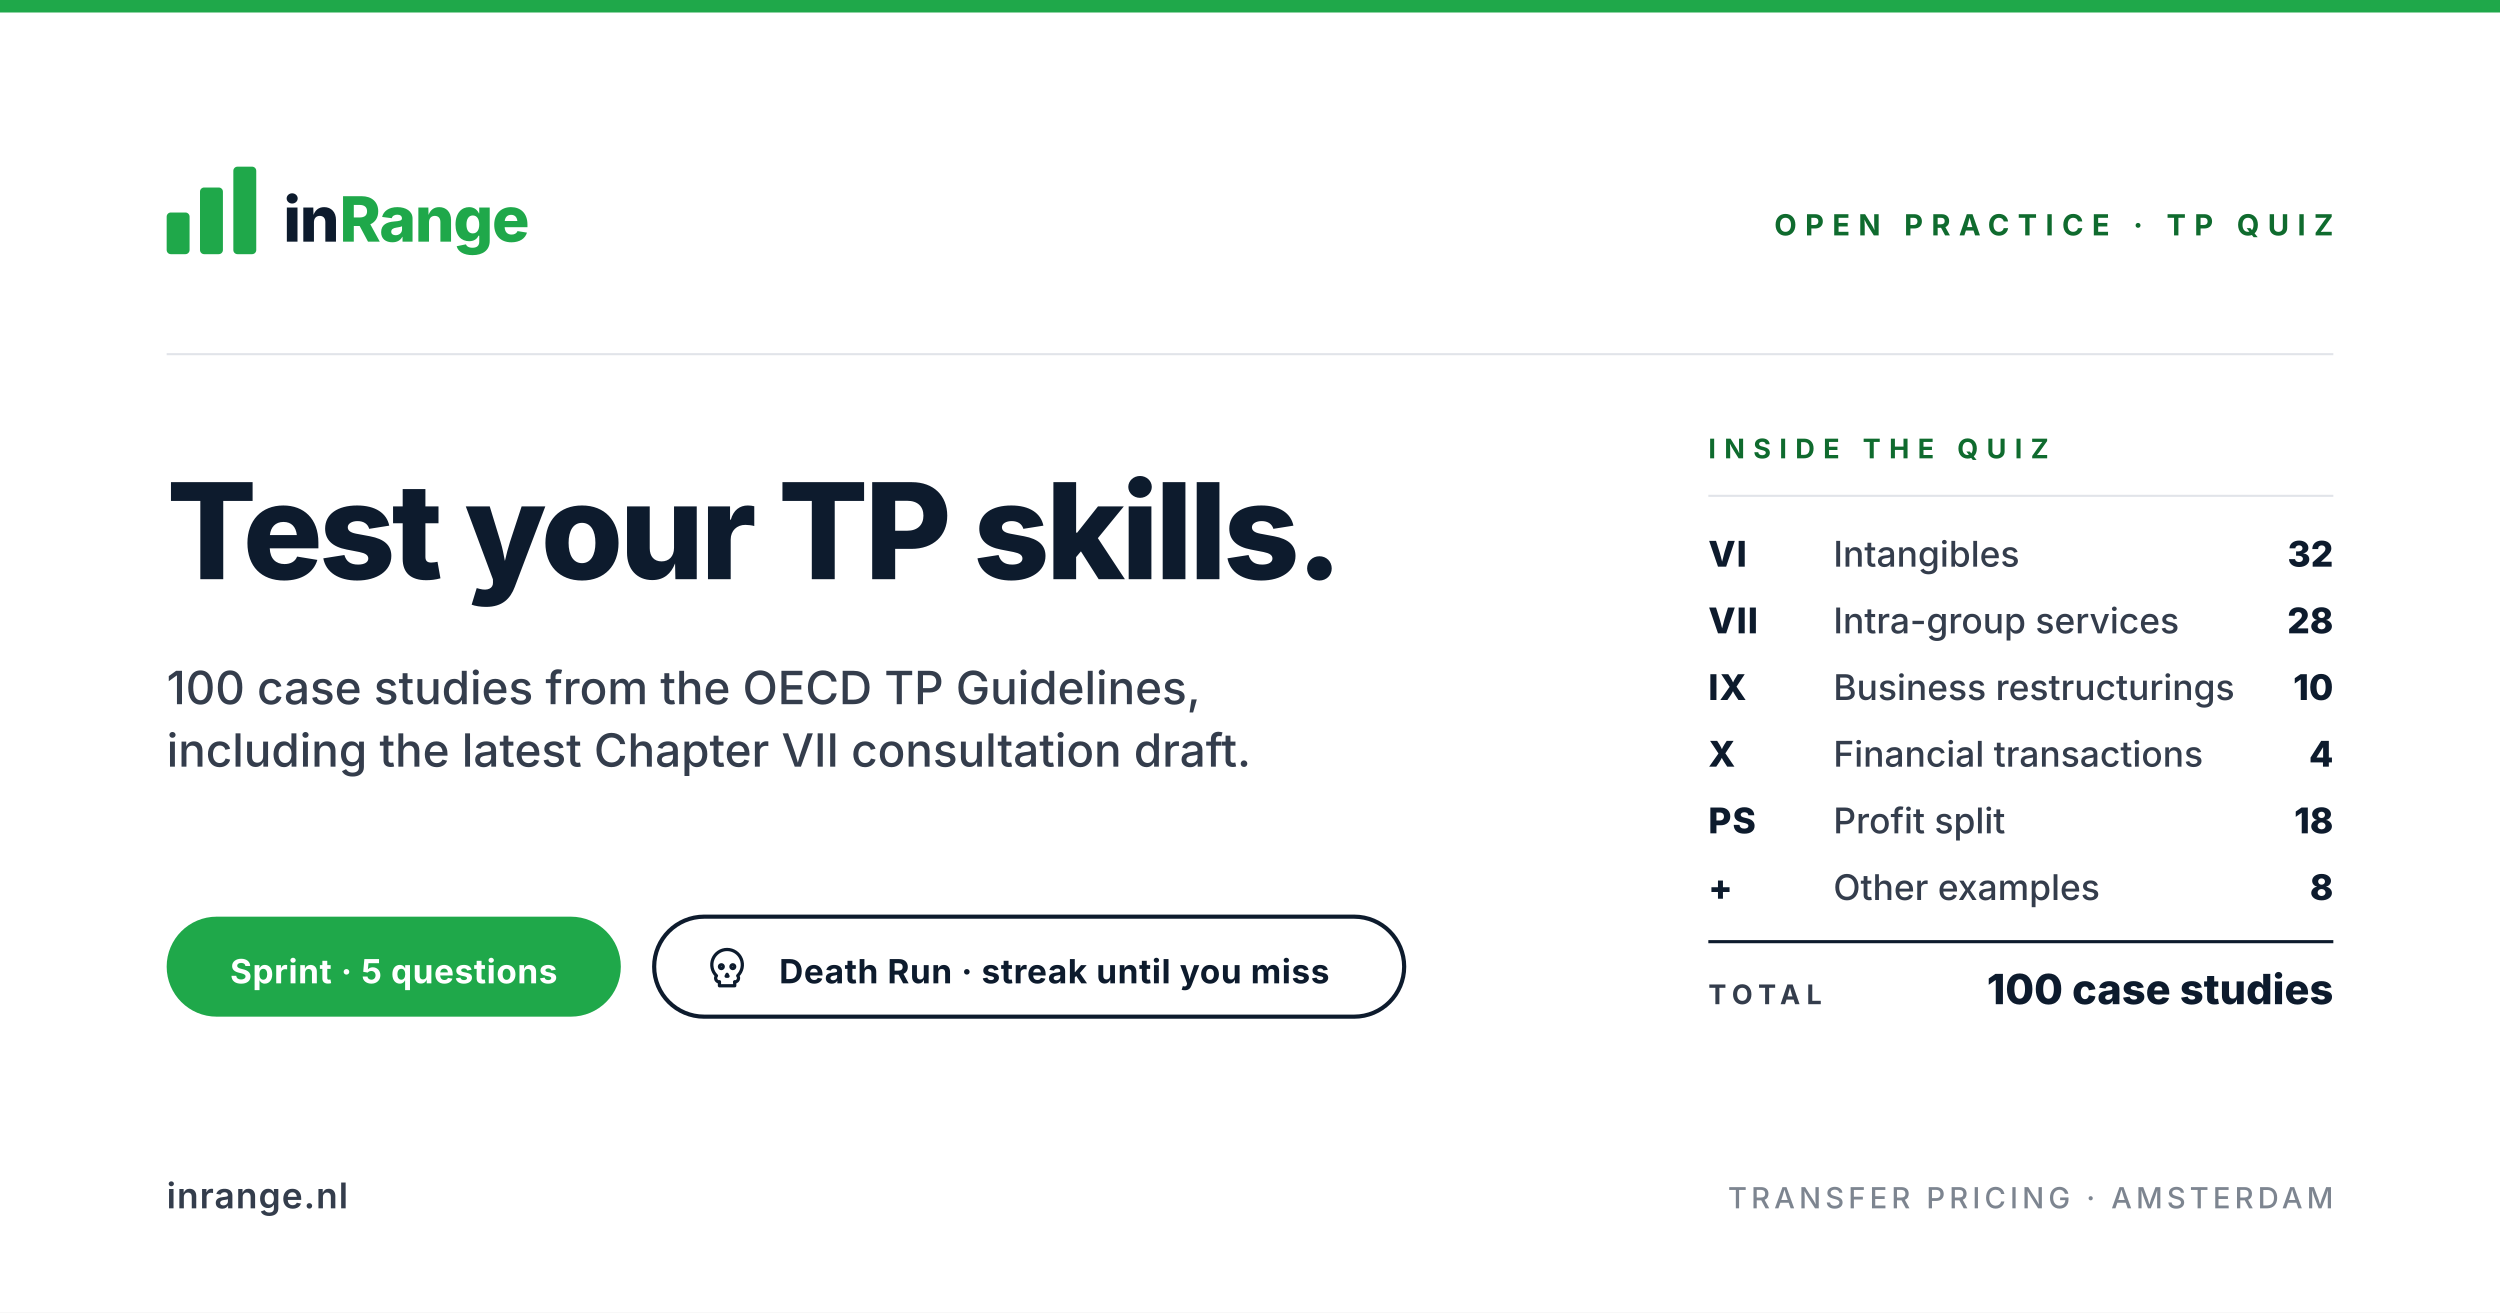
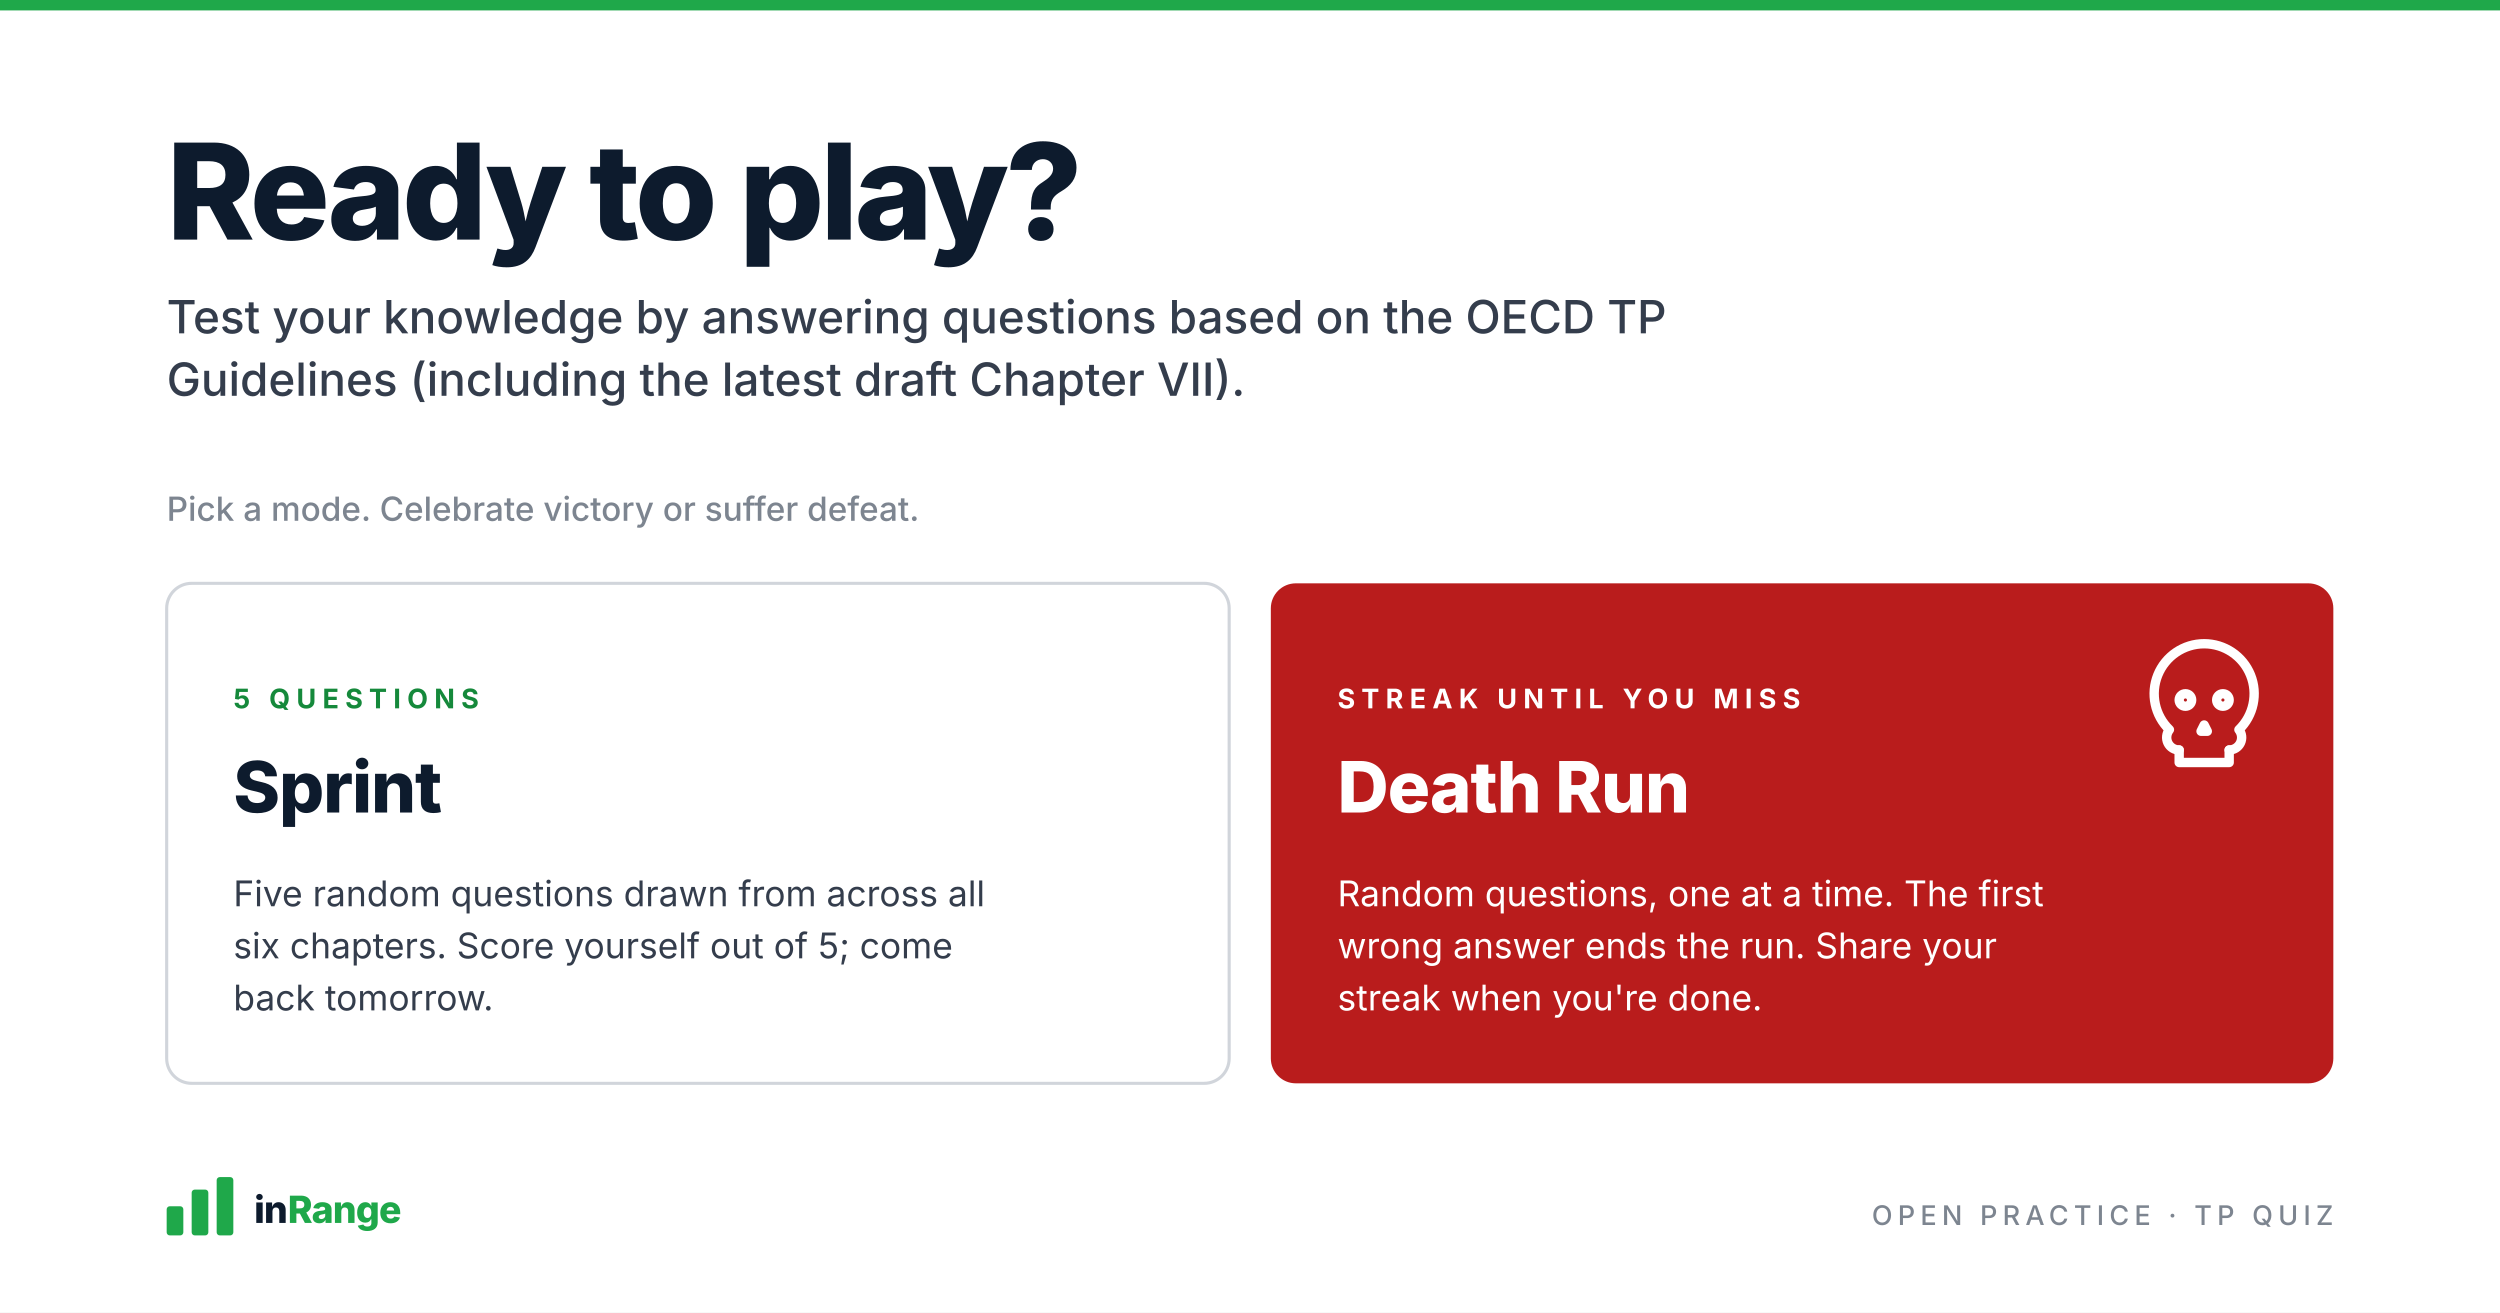
<svg xmlns="http://www.w3.org/2000/svg" width="1200" height="630" viewBox="0 0 1200 630" font-family="-apple-system, BlinkMacSystemFont, 'Segoe UI', system-ui, sans-serif">
  <rect width="1200" height="630" fill="#FFFFFF" />
-   <rect x="0" y="0" width="1200" height="6" fill="#1FA84A" />
-   <g transform="translate(80, 80)">
-     <rect x="0" y="22" width="11" height="20" rx="2" fill="#1FA84A" />
-     <rect x="16" y="10" width="11" height="32" rx="2" fill="#1FA84A" />
-     <rect x="32" y="0" width="11" height="42" rx="2" fill="#1FA84A" />
-     <text x="56" y="36" font-weight="800" font-size="30" fill="#0D1B2D" letter-spacing="-0.6">in<tspan fill="#1FA84A">Range</tspan>
-     </text>
+   <rect x="0" y="0" width="1200" height="5" fill="#1FA84A" />
+   <text x="80" y="115" font-weight="800" font-size="64" fill="#0D1B2D" letter-spacing="-1.8">Ready to play?</text>
+   <text x="80" y="160" font-weight="500" font-size="22" fill="#343D4C">Test your knowledge by answering questions based on the OECD TP</text>
+   <text x="80" y="190" font-weight="500" font-size="22" fill="#343D4C">Guidelines (including the latest draft Chapter VII).</text>
+   <text x="80" y="250" font-weight="500" font-size="16" fill="#7D8590">Pick a mode. Celebrate victory or suffer defeat.</text>
+   <g transform="translate(80, 280)">
+     <rect width="510" height="240" rx="12" fill="#FFFFFF" stroke="#D1D5DB" stroke-width="1.5" />
+     <text x="32" y="60" font-weight="700" font-size="13" fill="#15893B" letter-spacing="3">5 QUESTIONS</text>
+     <text x="32" y="110" font-weight="800" font-size="34" fill="#0D1B2D" letter-spacing="-0.5">Sprint</text>
+     <text x="32" y="155" font-weight="400" font-size="17" fill="#343D4C">Five random questions drawn from across all</text>
+     <text x="32" y="180" font-weight="400" font-size="17" fill="#343D4C">six chapters. Score yourself out of 5; come</text>
+     <text x="32" y="205" font-weight="400" font-size="17" fill="#343D4C">back tomorrow.</text>
  </g>
-   <text x="1120" y="113" font-weight="700" font-size="14" fill="#0F6B2E" letter-spacing="4" text-anchor="end">OPEN PRACTICE · TP QUIZ</text>
-   <line x1="80" y1="170" x2="1120" y2="170" stroke="#E1E4E9" stroke-width="1" />
-   <text x="80" y="278" font-weight="800" font-size="64" fill="#0D1B2D" letter-spacing="-1.8">Test your TP skills.</text>
-   <text x="80" y="338" font-weight="500" font-size="22" fill="#343D4C">100 case studies from the OECD TP Guidelines,</text>
-   <text x="80" y="368" font-weight="500" font-size="22" fill="#343D4C">including the latest Chapter VII consultation draft.</text>
-   <g transform="translate(80, 440)">
-     <rect x="0" y="0" width="218" height="48" rx="24" fill="#1FA84A" />
-     <text x="109" y="32" font-weight="700" font-size="16" fill="#FFFFFF" text-anchor="middle" letter-spacing="0.3">Sprint · 5 questions</text>
-     <rect x="234" y="0" width="360" height="48" rx="24" fill="#FFFFFF" stroke="#0D1B2D" stroke-width="2" />
-     <svg x="258" y="13" width="22" height="22" viewBox="0 0 24 24" fill="none" stroke="#0D1B2D" stroke-width="1.7" stroke-linecap="round" stroke-linejoin="round">
+   <g transform="translate(610, 280)">
+     <rect width="510" height="240" rx="12" fill="#B91C1C" />
+     <text x="32" y="60" font-weight="700" font-size="13" fill="#FFFFFF" letter-spacing="3">STREAK UNTIL YOU MISS</text>
+     <text x="32" y="110" font-weight="800" font-size="34" fill="#FFFFFF" letter-spacing="-0.5">Death Run</text>
+     <text x="32" y="155" font-weight="400" font-size="17" fill="#FFFFFF">Random questions, one at a time. The first</text>
+     <text x="32" y="180" font-weight="400" font-size="17" fill="#FFFFFF">wrong answer ends the run. Share your</text>
+     <text x="32" y="205" font-weight="400" font-size="17" fill="#FFFFFF">streak when you're done.</text>
+     <svg x="412" y="20" width="72" height="72" viewBox="0 0 24 24" fill="none" stroke="#FFFFFF" stroke-width="1.5" stroke-linecap="round" stroke-linejoin="round">
      <path d="M16 20a2 2 0 0 0 1.56-3.25 8 8 0 1 0-11.12 0A2 2 0 0 0 8 20" />
      <circle cx="9" cy="12" r="1" />
      <circle cx="15" cy="12" r="1" />
      <path d="M8 20v2h8v-2" />
      <path d="m12.5 17-.5-1-.5 1h1z" />
    </svg>
-     <text x="294" y="32" font-weight="700" font-size="16" fill="#0D1B2D" letter-spacing="0.3">Death Run · streak until you miss</text>
  </g>
-   <text x="80" y="580" font-weight="600" font-size="17" fill="#343D4C" letter-spacing="0.5">inrange.nl</text>
-   <text x="1120" y="580" font-weight="500" font-size="14" fill="#7D8590" letter-spacing="2" text-anchor="end">TRANSFER PRICING · AMSTERDAM</text>
-   <g transform="translate(820, 220)">
-     <text x="0" y="0" font-weight="700" font-size="13" fill="#0F6B2E" letter-spacing="4">INSIDE THE QUIZ</text>
-     <line x1="0" y1="18" x2="300" y2="18" stroke="#E1E4E9" stroke-width="1" />
-     <g font-size="17" fill="#0D1B2D">
-       <text x="0" y="52" font-weight="800" letter-spacing="0.5">VI</text>
-       <text x="60" y="52" font-weight="500" fill="#343D4C">Intangibles</text>
-       <text x="300" y="52" font-weight="800" text-anchor="end">32</text>
-       <text x="0" y="84" font-weight="800" letter-spacing="0.5">VII</text>
-       <text x="60" y="84" font-weight="500" fill="#343D4C">Intra-group services</text>
-       <text x="300" y="84" font-weight="800" text-anchor="end">28</text>
-       <text x="0" y="116" font-weight="800" letter-spacing="0.5">IX</text>
-       <text x="60" y="116" font-weight="500" fill="#343D4C">Business restructurings</text>
-       <text x="300" y="116" font-weight="800" text-anchor="end">10</text>
-       <text x="0" y="148" font-weight="800" letter-spacing="0.5">X</text>
-       <text x="60" y="148" font-weight="500" fill="#343D4C">Financial transactions</text>
-       <text x="300" y="148" font-weight="800" text-anchor="end">4</text>
-       <text x="0" y="180" font-weight="800" letter-spacing="0.5">PS</text>
-       <text x="60" y="180" font-weight="500" fill="#343D4C">Profit split</text>
-       <text x="300" y="180" font-weight="800" text-anchor="end">18</text>
-       <text x="0" y="212" font-weight="800" letter-spacing="0.5">+</text>
-       <text x="60" y="212" font-weight="500" fill="#343D4C">Other examples</text>
-       <text x="300" y="212" font-weight="800" text-anchor="end">8</text>
-     </g>
-     <line x1="0" y1="232" x2="300" y2="232" stroke="#0D1B2D" stroke-width="1.5" />
-     <text x="0" y="262" font-weight="700" font-size="13" fill="#343D4C" letter-spacing="3">TOTAL</text>
-     <text x="300" y="262" font-weight="800" font-size="20" fill="#0D1B2D" text-anchor="end">100 case studies</text>
+   <g transform="translate(80, 565)">
+     <rect x="0" y="14" width="8" height="14" rx="1.5" fill="#1FA84A" />
+     <rect x="12" y="6" width="8" height="22" rx="1.5" fill="#1FA84A" />
+     <rect x="24" y="0" width="8" height="28" rx="1.5" fill="#1FA84A" />
+     <text x="42" y="22" font-weight="800" font-size="18" fill="#0D1B2D" letter-spacing="-0.4">in<tspan fill="#1FA84A">Range</tspan>
+     </text>
  </g>
+   <text x="1120" y="588" font-weight="500" font-size="13" fill="#7D8590" letter-spacing="2.5" text-anchor="end">OPEN PRACTICE · TP QUIZ</text>
</svg>
